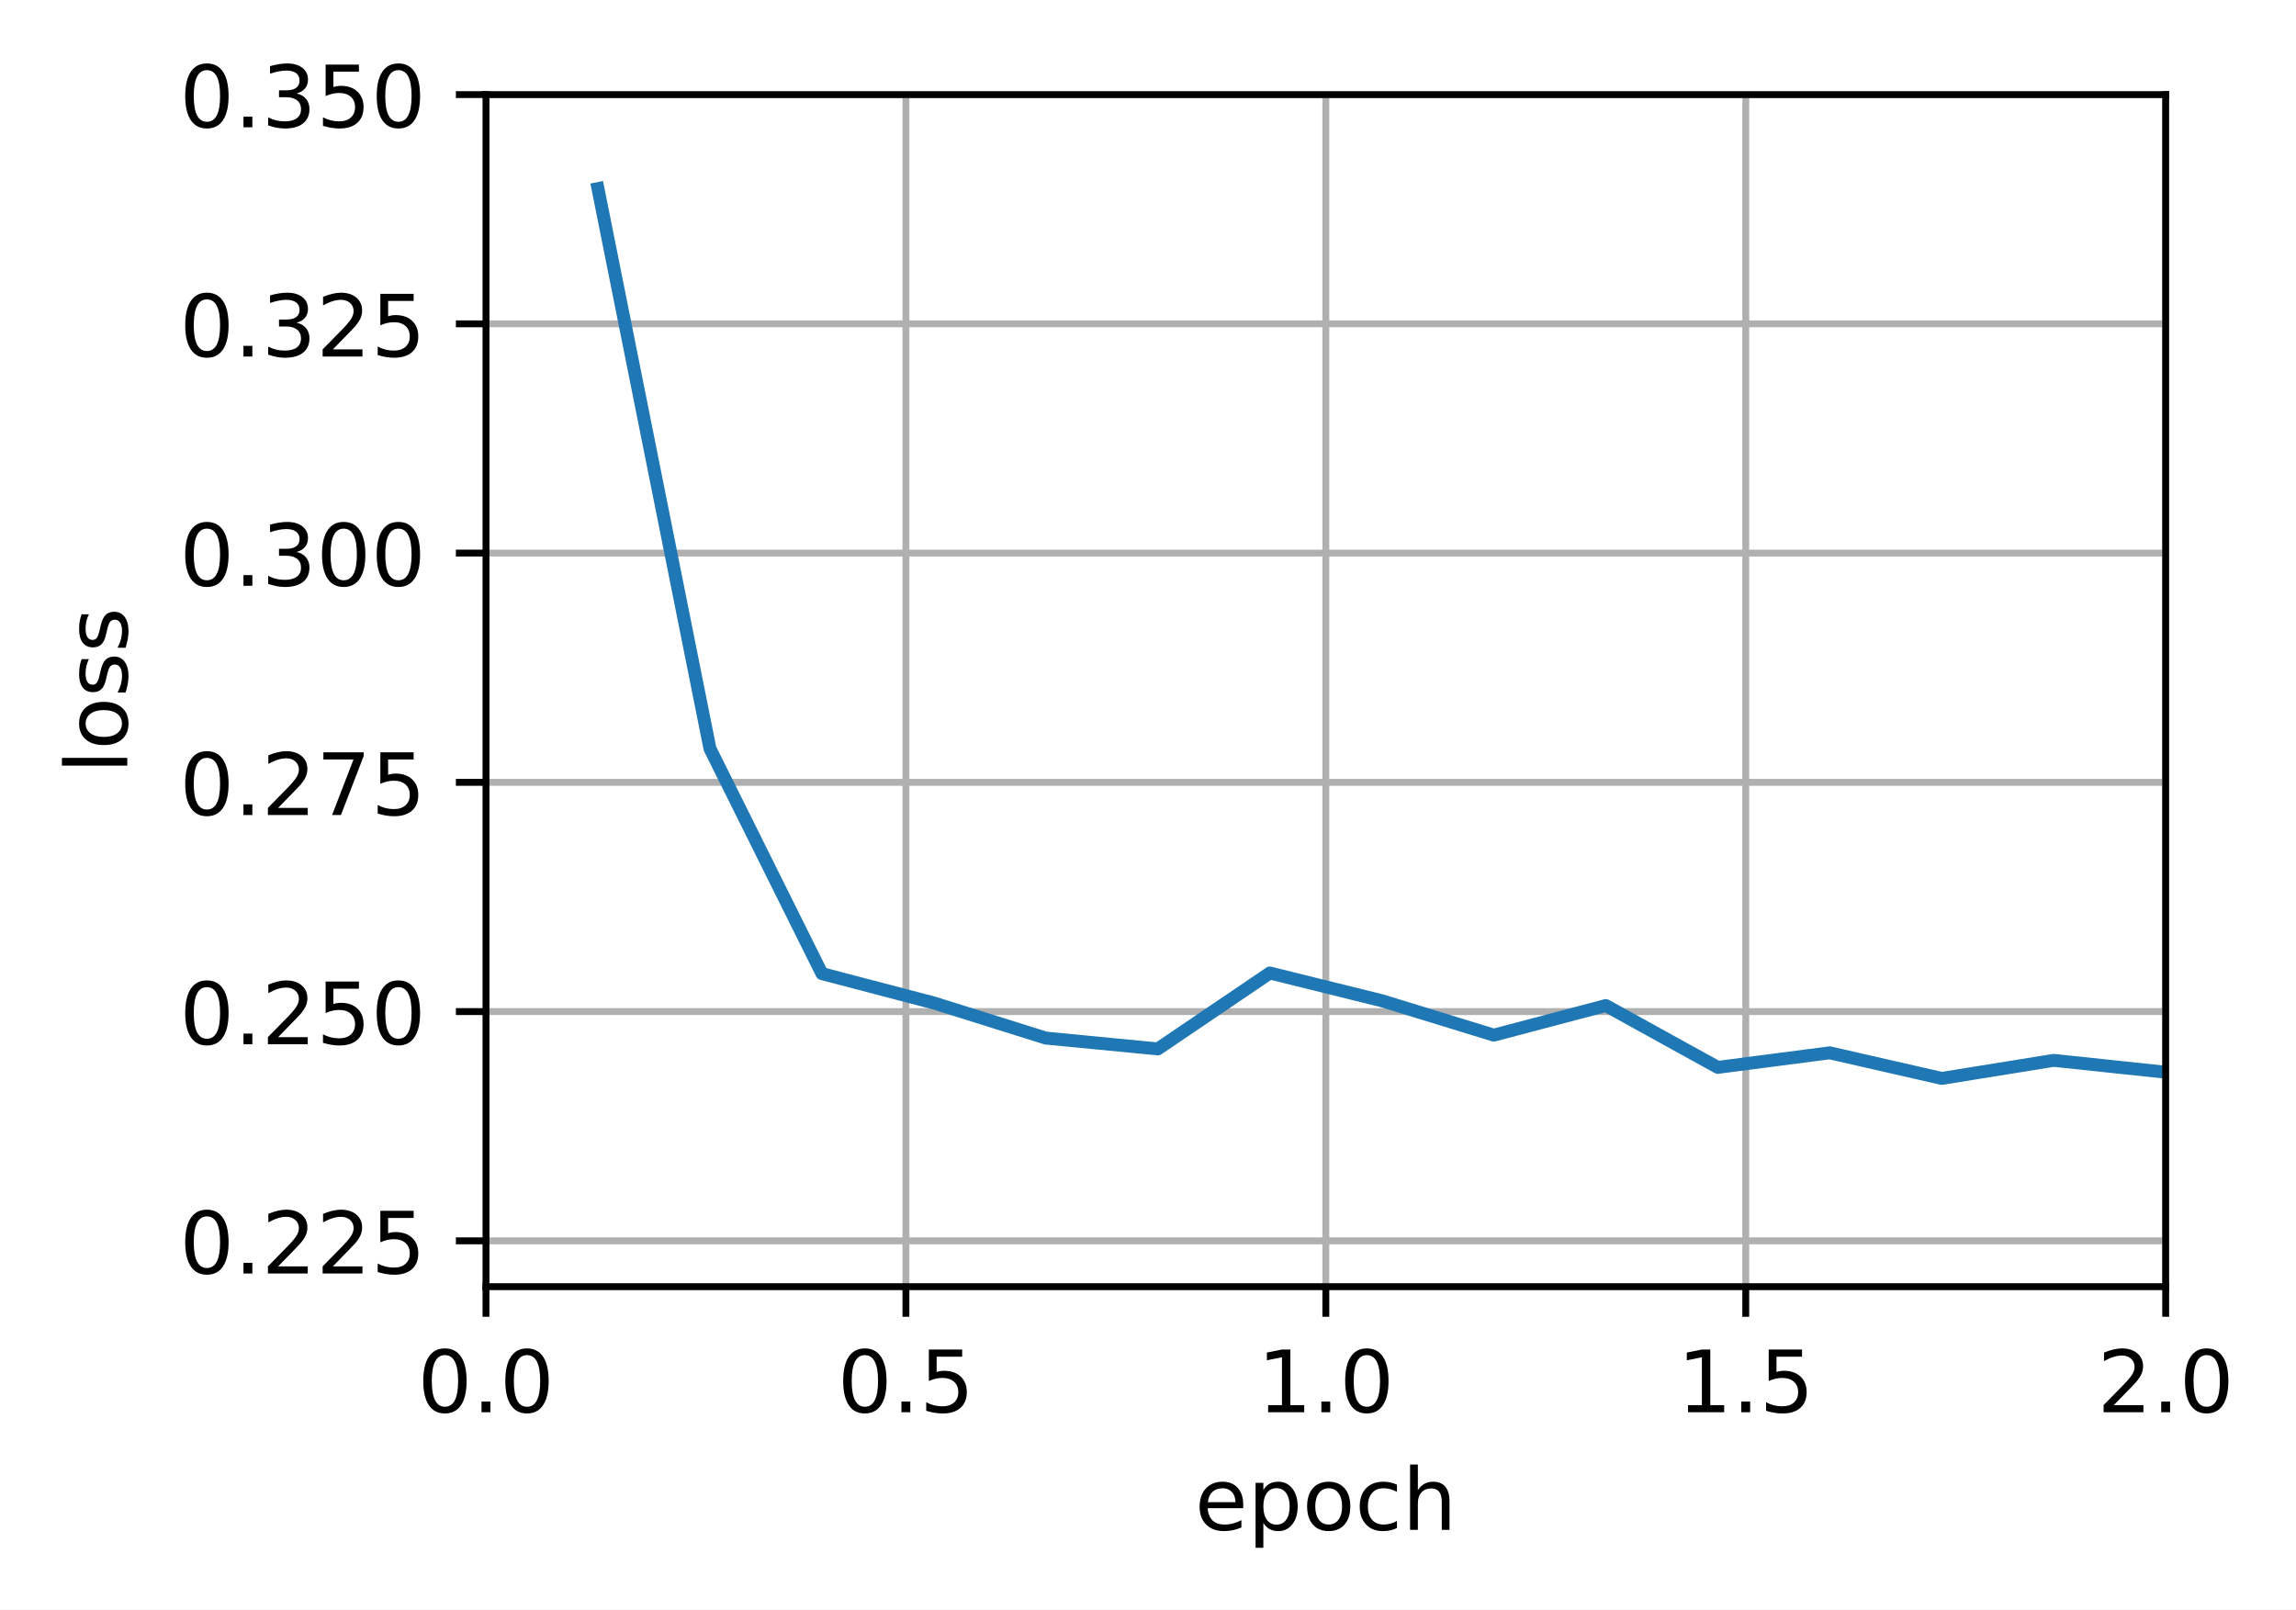
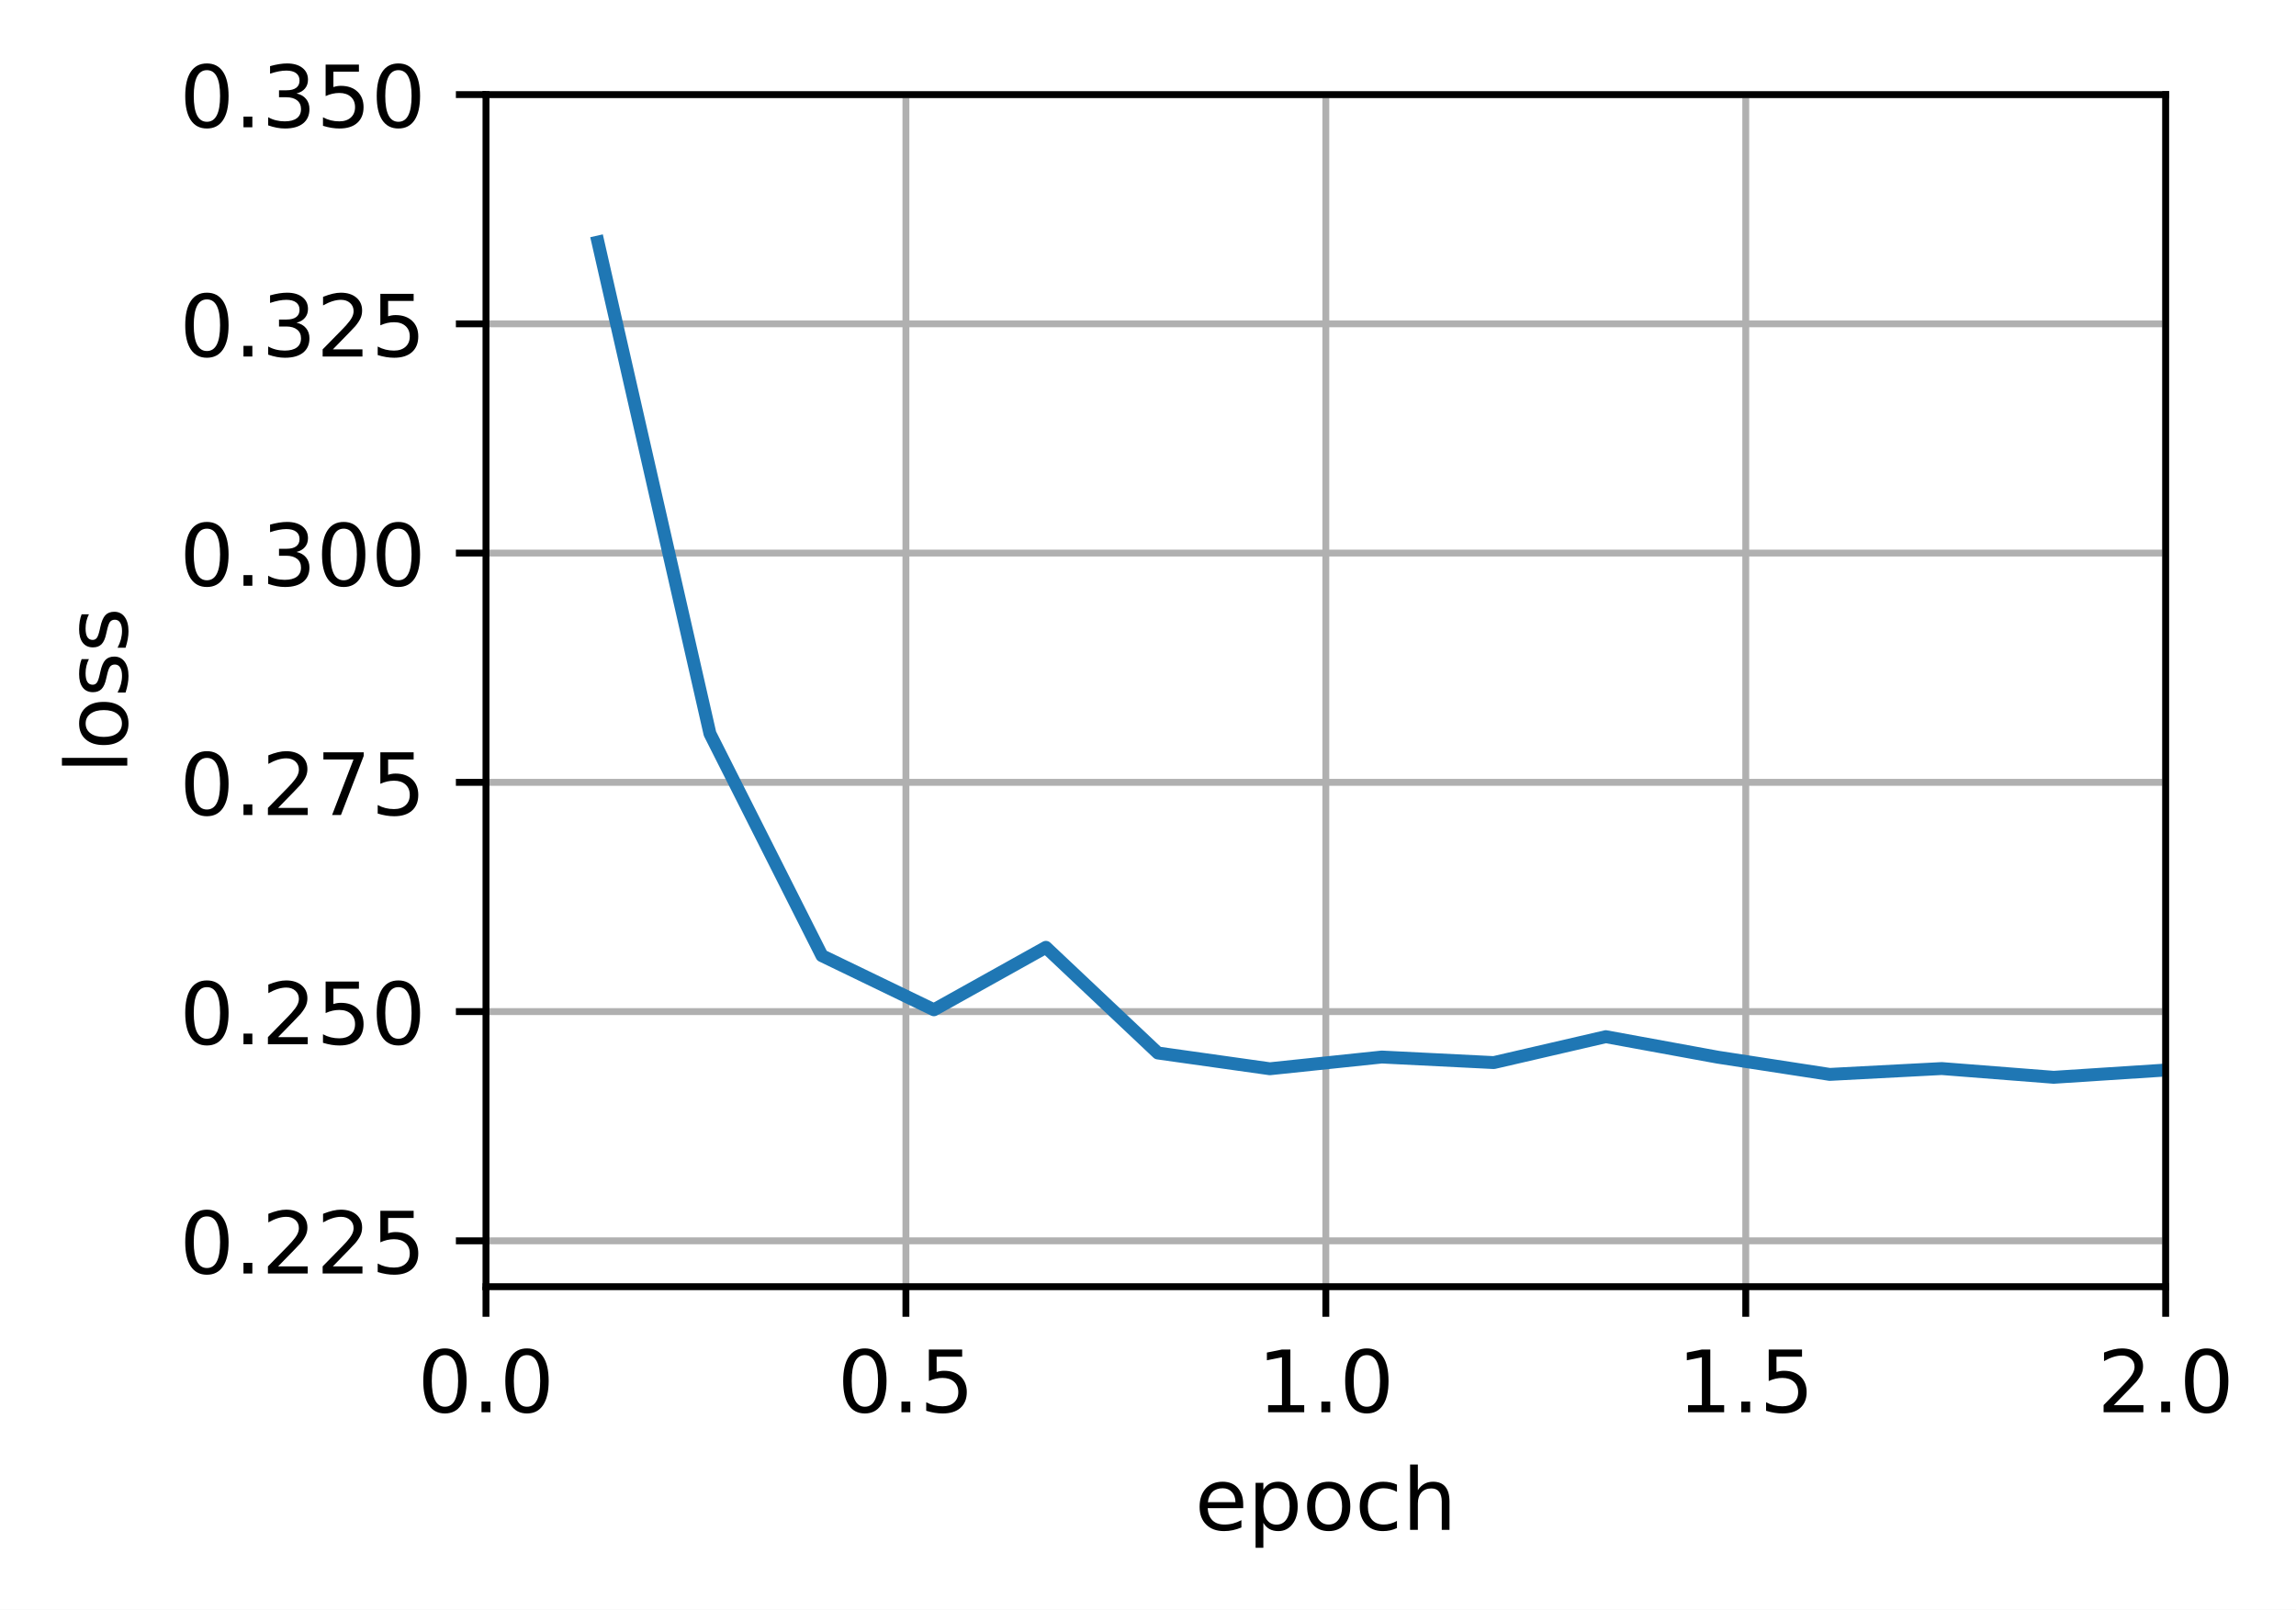
<svg xmlns="http://www.w3.org/2000/svg" xmlns:xlink="http://www.w3.org/1999/xlink" width="266.958pt" height="187.155pt" viewBox="0 0 266.958 187.155" version="1.1">
  <defs>
    <style type="text/css">*{stroke-linejoin: round; stroke-linecap: butt}</style>
  </defs>
  <g id="figure_1">
    <g id="patch_1">
      <path d="M -0 187.155  L 266.958 187.155  L 266.958 -0  L -0 -0  z " style="fill: #ffffff" />
    </g>
    <g id="axes_1">
      <g id="patch_2">
        <path d="M 56.506 149.599  L 251.806 149.599  L 251.806 10.999  L 56.506 10.999  z " style="fill: #ffffff" />
      </g>
      <g id="matplotlib.axis_1">
        <g id="xtick_1">
          <g id="line2d_1">
-             <path d="M 56.506 149.599  L 56.506 10.999  " clip-path="url(#p66062ceae6)" style="fill: none; stroke: #b0b0b0; stroke-width: 0.8; stroke-linecap: square" />
+             <path d="M 56.506 149.599  L 56.506 10.999  " clip-path="url(#p12503cb89a)" style="fill: none; stroke: #b0b0b0; stroke-width: 0.8; stroke-linecap: square" />
          </g>
          <g id="line2d_2">
            <defs>
-               <path id="m7466eb4c98" d="M 0 0  L 0 3.5  " style="stroke: #000000; stroke-width: 0.8" />
-             </defs>
-             <g>
-               <use xlink:href="#m7466eb4c98" x="56.506" y="149.599" style="stroke: #000000; stroke-width: 0.8" />
+               <path id="m8811026979" d="M 0 0  L 0 3.5  " style="stroke: #000000; stroke-width: 0.8" />
+             </defs>
+             <g>
+               <use xlink:href="#m8811026979" x="56.506" y="149.599" style="stroke: #000000; stroke-width: 0.8" />
            </g>
          </g>
          <g id="text_1">
            <g transform="translate(48.55469 164.1977) scale(0.1 -0.1)">
              <defs>
                <path id="DejaVuSans-30" d="M 2034 4250  Q 1547 4250 1301 3770  Q 1056 3291 1056 2328  Q 1056 1369 1301 889  Q 1547 409 2034 409  Q 2525 409 2770 889  Q 3016 1369 3016 2328  Q 3016 3291 2770 3770  Q 2525 4250 2034 4250  z M 2034 4750  Q 2819 4750 3233 4129  Q 3647 3509 3647 2328  Q 3647 1150 3233 529  Q 2819 -91 2034 -91  Q 1250 -91 836 529  Q 422 1150 422 2328  Q 422 3509 836 4129  Q 1250 4750 2034 4750  z " transform="scale(0.015625)" />
                <path id="DejaVuSans-2e" d="M 684 794  L 1344 794  L 1344 0  L 684 0  L 684 794  z " transform="scale(0.015625)" />
              </defs>
              <use xlink:href="#DejaVuSans-30" />
              <use xlink:href="#DejaVuSans-2e" x="63.623" />
              <use xlink:href="#DejaVuSans-30" x="95.41" />
            </g>
          </g>
        </g>
        <g id="xtick_2">
          <g id="line2d_3">
-             <path d="M 105.331 149.599  L 105.331 10.999  " clip-path="url(#p66062ceae6)" style="fill: none; stroke: #b0b0b0; stroke-width: 0.8; stroke-linecap: square" />
+             <path d="M 105.331 149.599  L 105.331 10.999  " clip-path="url(#p12503cb89a)" style="fill: none; stroke: #b0b0b0; stroke-width: 0.8; stroke-linecap: square" />
          </g>
          <g id="line2d_4">
            <g>
-               <use xlink:href="#m7466eb4c98" x="105.331" y="149.599" style="stroke: #000000; stroke-width: 0.8" />
+               <use xlink:href="#m8811026979" x="105.331" y="149.599" style="stroke: #000000; stroke-width: 0.8" />
            </g>
          </g>
          <g id="text_2">
            <g transform="translate(97.37969 164.1977) scale(0.1 -0.1)">
              <defs>
                <path id="DejaVuSans-35" d="M 691 4666  L 3169 4666  L 3169 4134  L 1269 4134  L 1269 2991  Q 1406 3038 1543 3061  Q 1681 3084 1819 3084  Q 2600 3084 3056 2656  Q 3513 2228 3513 1497  Q 3513 744 3044 326  Q 2575 -91 1722 -91  Q 1428 -91 1123 -41  Q 819 9 494 109  L 494 744  Q 775 591 1075 516  Q 1375 441 1709 441  Q 2250 441 2565 725  Q 2881 1009 2881 1497  Q 2881 1984 2565 2268  Q 2250 2553 1709 2553  Q 1456 2553 1204 2497  Q 953 2441 691 2322  L 691 4666  z " transform="scale(0.015625)" />
              </defs>
              <use xlink:href="#DejaVuSans-30" />
              <use xlink:href="#DejaVuSans-2e" x="63.623" />
              <use xlink:href="#DejaVuSans-35" x="95.41" />
            </g>
          </g>
        </g>
        <g id="xtick_3">
          <g id="line2d_5">
-             <path d="M 154.156 149.599  L 154.156 10.999  " clip-path="url(#p66062ceae6)" style="fill: none; stroke: #b0b0b0; stroke-width: 0.8; stroke-linecap: square" />
+             <path d="M 154.156 149.599  L 154.156 10.999  " clip-path="url(#p12503cb89a)" style="fill: none; stroke: #b0b0b0; stroke-width: 0.8; stroke-linecap: square" />
          </g>
          <g id="line2d_6">
            <g>
-               <use xlink:href="#m7466eb4c98" x="154.156" y="149.599" style="stroke: #000000; stroke-width: 0.8" />
+               <use xlink:href="#m8811026979" x="154.156" y="149.599" style="stroke: #000000; stroke-width: 0.8" />
            </g>
          </g>
          <g id="text_3">
            <g transform="translate(146.2047 164.1977) scale(0.1 -0.1)">
              <defs>
                <path id="DejaVuSans-31" d="M 794 531  L 1825 531  L 1825 4091  L 703 3866  L 703 4441  L 1819 4666  L 2450 4666  L 2450 531  L 3481 531  L 3481 0  L 794 0  L 794 531  z " transform="scale(0.015625)" />
              </defs>
              <use xlink:href="#DejaVuSans-31" />
              <use xlink:href="#DejaVuSans-2e" x="63.623" />
              <use xlink:href="#DejaVuSans-30" x="95.41" />
            </g>
          </g>
        </g>
        <g id="xtick_4">
          <g id="line2d_7">
-             <path d="M 202.981 149.599  L 202.981 10.999  " clip-path="url(#p66062ceae6)" style="fill: none; stroke: #b0b0b0; stroke-width: 0.8; stroke-linecap: square" />
+             <path d="M 202.981 149.599  L 202.981 10.999  " clip-path="url(#p12503cb89a)" style="fill: none; stroke: #b0b0b0; stroke-width: 0.8; stroke-linecap: square" />
          </g>
          <g id="line2d_8">
            <g>
-               <use xlink:href="#m7466eb4c98" x="202.981" y="149.599" style="stroke: #000000; stroke-width: 0.8" />
+               <use xlink:href="#m8811026979" x="202.981" y="149.599" style="stroke: #000000; stroke-width: 0.8" />
            </g>
          </g>
          <g id="text_4">
            <g transform="translate(195.0297 164.1977) scale(0.1 -0.1)">
              <use xlink:href="#DejaVuSans-31" />
              <use xlink:href="#DejaVuSans-2e" x="63.623" />
              <use xlink:href="#DejaVuSans-35" x="95.41" />
            </g>
          </g>
        </g>
        <g id="xtick_5">
          <g id="line2d_9">
-             <path d="M 251.806 149.599  L 251.806 10.999  " clip-path="url(#p66062ceae6)" style="fill: none; stroke: #b0b0b0; stroke-width: 0.8; stroke-linecap: square" />
+             <path d="M 251.806 149.599  L 251.806 10.999  " clip-path="url(#p12503cb89a)" style="fill: none; stroke: #b0b0b0; stroke-width: 0.8; stroke-linecap: square" />
          </g>
          <g id="line2d_10">
            <g>
-               <use xlink:href="#m7466eb4c98" x="251.806" y="149.599" style="stroke: #000000; stroke-width: 0.8" />
+               <use xlink:href="#m8811026979" x="251.806" y="149.599" style="stroke: #000000; stroke-width: 0.8" />
            </g>
          </g>
          <g id="text_5">
            <g transform="translate(243.8547 164.1977) scale(0.1 -0.1)">
              <defs>
                <path id="DejaVuSans-32" d="M 1228 531  L 3431 531  L 3431 0  L 469 0  L 469 531  Q 828 903 1448 1529  Q 2069 2156 2228 2338  Q 2531 2678 2651 2914  Q 2772 3150 2772 3378  Q 2772 3750 2511 3984  Q 2250 4219 1831 4219  Q 1534 4219 1204 4116  Q 875 4013 500 3803  L 500 4441  Q 881 4594 1212 4672  Q 1544 4750 1819 4750  Q 2544 4750 2975 4387  Q 3406 4025 3406 3419  Q 3406 3131 3298 2873  Q 3191 2616 2906 2266  Q 2828 2175 2409 1742  Q 1991 1309 1228 531  z " transform="scale(0.015625)" />
              </defs>
              <use xlink:href="#DejaVuSans-32" />
              <use xlink:href="#DejaVuSans-2e" x="63.623" />
              <use xlink:href="#DejaVuSans-30" x="95.41" />
            </g>
          </g>
        </g>
        <g id="text_6">
          <g transform="translate(138.9281 177.8758) scale(0.1 -0.1)">
            <defs>
              <path id="DejaVuSans-65" d="M 3597 1894  L 3597 1613  L 953 1613  Q 991 1019 1311 708  Q 1631 397 2203 397  Q 2534 397 2845 478  Q 3156 559 3463 722  L 3463 178  Q 3153 47 2828 -22  Q 2503 -91 2169 -91  Q 1331 -91 842 396  Q 353 884 353 1716  Q 353 2575 817 3079  Q 1281 3584 2069 3584  Q 2775 3584 3186 3129  Q 3597 2675 3597 1894  z M 3022 2063  Q 3016 2534 2758 2815  Q 2500 3097 2075 3097  Q 1594 3097 1305 2825  Q 1016 2553 972 2059  L 3022 2063  z " transform="scale(0.015625)" />
              <path id="DejaVuSans-70" d="M 1159 525  L 1159 -1331  L 581 -1331  L 581 3500  L 1159 3500  L 1159 2969  Q 1341 3281 1617 3432  Q 1894 3584 2278 3584  Q 2916 3584 3314 3078  Q 3713 2572 3713 1747  Q 3713 922 3314 415  Q 2916 -91 2278 -91  Q 1894 -91 1617 61  Q 1341 213 1159 525  z M 3116 1747  Q 3116 2381 2855 2742  Q 2594 3103 2138 3103  Q 1681 3103 1420 2742  Q 1159 2381 1159 1747  Q 1159 1113 1420 752  Q 1681 391 2138 391  Q 2594 391 2855 752  Q 3116 1113 3116 1747  z " transform="scale(0.015625)" />
              <path id="DejaVuSans-6f" d="M 1959 3097  Q 1497 3097 1228 2736  Q 959 2375 959 1747  Q 959 1119 1226 758  Q 1494 397 1959 397  Q 2419 397 2687 759  Q 2956 1122 2956 1747  Q 2956 2369 2687 2733  Q 2419 3097 1959 3097  z M 1959 3584  Q 2709 3584 3137 3096  Q 3566 2609 3566 1747  Q 3566 888 3137 398  Q 2709 -91 1959 -91  Q 1206 -91 779 398  Q 353 888 353 1747  Q 353 2609 779 3096  Q 1206 3584 1959 3584  z " transform="scale(0.015625)" />
              <path id="DejaVuSans-63" d="M 3122 3366  L 3122 2828  Q 2878 2963 2633 3030  Q 2388 3097 2138 3097  Q 1578 3097 1268 2742  Q 959 2388 959 1747  Q 959 1106 1268 751  Q 1578 397 2138 397  Q 2388 397 2633 464  Q 2878 531 3122 666  L 3122 134  Q 2881 22 2623 -34  Q 2366 -91 2075 -91  Q 1284 -91 818 406  Q 353 903 353 1747  Q 353 2603 823 3093  Q 1294 3584 2113 3584  Q 2378 3584 2631 3529  Q 2884 3475 3122 3366  z " transform="scale(0.015625)" />
              <path id="DejaVuSans-68" d="M 3513 2113  L 3513 0  L 2938 0  L 2938 2094  Q 2938 2591 2744 2837  Q 2550 3084 2163 3084  Q 1697 3084 1428 2787  Q 1159 2491 1159 1978  L 1159 0  L 581 0  L 581 4863  L 1159 4863  L 1159 2956  Q 1366 3272 1645 3428  Q 1925 3584 2291 3584  Q 2894 3584 3203 3211  Q 3513 2838 3513 2113  z " transform="scale(0.015625)" />
            </defs>
            <use xlink:href="#DejaVuSans-65" />
            <use xlink:href="#DejaVuSans-70" x="61.523" />
            <use xlink:href="#DejaVuSans-6f" x="125" />
            <use xlink:href="#DejaVuSans-63" x="186.182" />
            <use xlink:href="#DejaVuSans-68" x="241.162" />
          </g>
        </g>
      </g>
      <g id="matplotlib.axis_2">
        <g id="ytick_1">
          <g id="line2d_11">
-             <path d="M 56.506 144.268  L 251.806 144.268  " clip-path="url(#p66062ceae6)" style="fill: none; stroke: #b0b0b0; stroke-width: 0.8; stroke-linecap: square" />
+             <path d="M 56.506 144.268  L 251.806 144.268  " clip-path="url(#p12503cb89a)" style="fill: none; stroke: #b0b0b0; stroke-width: 0.8; stroke-linecap: square" />
          </g>
          <g id="line2d_12">
            <defs>
-               <path id="m922b641f17" d="M 0 0  L -3.5 0  " style="stroke: #000000; stroke-width: 0.8" />
-             </defs>
-             <g>
-               <use xlink:href="#m922b641f17" x="56.506" y="144.268" style="stroke: #000000; stroke-width: 0.8" />
+               <path id="m1545b2ad24" d="M 0 0  L -3.5 0  " style="stroke: #000000; stroke-width: 0.8" />
+             </defs>
+             <g>
+               <use xlink:href="#m1545b2ad24" x="56.506" y="144.268" style="stroke: #000000; stroke-width: 0.8" />
            </g>
          </g>
          <g id="text_7">
            <g transform="translate(20.87813 148.0677) scale(0.1 -0.1)">
              <use xlink:href="#DejaVuSans-30" />
              <use xlink:href="#DejaVuSans-2e" x="63.623" />
              <use xlink:href="#DejaVuSans-32" x="95.41" />
              <use xlink:href="#DejaVuSans-32" x="159.033" />
              <use xlink:href="#DejaVuSans-35" x="222.656" />
            </g>
          </g>
        </g>
        <g id="ytick_2">
          <g id="line2d_13">
-             <path d="M 56.506 117.615  L 251.806 117.615  " clip-path="url(#p66062ceae6)" style="fill: none; stroke: #b0b0b0; stroke-width: 0.8; stroke-linecap: square" />
+             <path d="M 56.506 117.615  L 251.806 117.615  " clip-path="url(#p12503cb89a)" style="fill: none; stroke: #b0b0b0; stroke-width: 0.8; stroke-linecap: square" />
          </g>
          <g id="line2d_14">
            <g>
-               <use xlink:href="#m922b641f17" x="56.506" y="117.615" style="stroke: #000000; stroke-width: 0.8" />
+               <use xlink:href="#m1545b2ad24" x="56.506" y="117.615" style="stroke: #000000; stroke-width: 0.8" />
            </g>
          </g>
          <g id="text_8">
            <g transform="translate(20.87813 121.4138) scale(0.1 -0.1)">
              <use xlink:href="#DejaVuSans-30" />
              <use xlink:href="#DejaVuSans-2e" x="63.623" />
              <use xlink:href="#DejaVuSans-32" x="95.41" />
              <use xlink:href="#DejaVuSans-35" x="159.033" />
              <use xlink:href="#DejaVuSans-30" x="222.656" />
            </g>
          </g>
        </g>
        <g id="ytick_3">
          <g id="line2d_15">
-             <path d="M 56.506 90.961  L 251.806 90.961  " clip-path="url(#p66062ceae6)" style="fill: none; stroke: #b0b0b0; stroke-width: 0.8; stroke-linecap: square" />
+             <path d="M 56.506 90.961  L 251.806 90.961  " clip-path="url(#p12503cb89a)" style="fill: none; stroke: #b0b0b0; stroke-width: 0.8; stroke-linecap: square" />
          </g>
          <g id="line2d_16">
            <g>
-               <use xlink:href="#m922b641f17" x="56.506" y="90.961" style="stroke: #000000; stroke-width: 0.8" />
+               <use xlink:href="#m1545b2ad24" x="56.506" y="90.961" style="stroke: #000000; stroke-width: 0.8" />
            </g>
          </g>
          <g id="text_9">
            <g transform="translate(20.87813 94.75998) scale(0.1 -0.1)">
              <defs>
                <path id="DejaVuSans-37" d="M 525 4666  L 3525 4666  L 3525 4397  L 1831 0  L 1172 0  L 2766 4134  L 525 4134  L 525 4666  z " transform="scale(0.015625)" />
              </defs>
              <use xlink:href="#DejaVuSans-30" />
              <use xlink:href="#DejaVuSans-2e" x="63.623" />
              <use xlink:href="#DejaVuSans-32" x="95.41" />
              <use xlink:href="#DejaVuSans-37" x="159.033" />
              <use xlink:href="#DejaVuSans-35" x="222.656" />
            </g>
          </g>
        </g>
        <g id="ytick_4">
          <g id="line2d_17">
-             <path d="M 56.506 64.307  L 251.806 64.307  " clip-path="url(#p66062ceae6)" style="fill: none; stroke: #b0b0b0; stroke-width: 0.8; stroke-linecap: square" />
+             <path d="M 56.506 64.307  L 251.806 64.307  " clip-path="url(#p12503cb89a)" style="fill: none; stroke: #b0b0b0; stroke-width: 0.8; stroke-linecap: square" />
          </g>
          <g id="line2d_18">
            <g>
-               <use xlink:href="#m922b641f17" x="56.506" y="64.307" style="stroke: #000000; stroke-width: 0.8" />
+               <use xlink:href="#m1545b2ad24" x="56.506" y="64.307" style="stroke: #000000; stroke-width: 0.8" />
            </g>
          </g>
          <g id="text_10">
            <g transform="translate(20.87813 68.10613) scale(0.1 -0.1)">
              <defs>
                <path id="DejaVuSans-33" d="M 2597 2516  Q 3050 2419 3304 2112  Q 3559 1806 3559 1356  Q 3559 666 3084 287  Q 2609 -91 1734 -91  Q 1441 -91 1130 -33  Q 819 25 488 141  L 488 750  Q 750 597 1062 519  Q 1375 441 1716 441  Q 2309 441 2620 675  Q 2931 909 2931 1356  Q 2931 1769 2642 2001  Q 2353 2234 1838 2234  L 1294 2234  L 1294 2753  L 1863 2753  Q 2328 2753 2575 2939  Q 2822 3125 2822 3475  Q 2822 3834 2567 4026  Q 2313 4219 1838 4219  Q 1578 4219 1281 4162  Q 984 4106 628 3988  L 628 4550  Q 988 4650 1302 4700  Q 1616 4750 1894 4750  Q 2613 4750 3031 4423  Q 3450 4097 3450 3541  Q 3450 3153 3228 2886  Q 3006 2619 2597 2516  z " transform="scale(0.015625)" />
              </defs>
              <use xlink:href="#DejaVuSans-30" />
              <use xlink:href="#DejaVuSans-2e" x="63.623" />
              <use xlink:href="#DejaVuSans-33" x="95.41" />
              <use xlink:href="#DejaVuSans-30" x="159.033" />
              <use xlink:href="#DejaVuSans-30" x="222.656" />
            </g>
          </g>
        </g>
        <g id="ytick_5">
          <g id="line2d_19">
-             <path d="M 56.506 37.653  L 251.806 37.653  " clip-path="url(#p66062ceae6)" style="fill: none; stroke: #b0b0b0; stroke-width: 0.8; stroke-linecap: square" />
+             <path d="M 56.506 37.653  L 251.806 37.653  " clip-path="url(#p12503cb89a)" style="fill: none; stroke: #b0b0b0; stroke-width: 0.8; stroke-linecap: square" />
          </g>
          <g id="line2d_20">
            <g>
-               <use xlink:href="#m922b641f17" x="56.506" y="37.653" style="stroke: #000000; stroke-width: 0.8" />
+               <use xlink:href="#m1545b2ad24" x="56.506" y="37.653" style="stroke: #000000; stroke-width: 0.8" />
            </g>
          </g>
          <g id="text_11">
            <g transform="translate(20.87813 41.45228) scale(0.1 -0.1)">
              <use xlink:href="#DejaVuSans-30" />
              <use xlink:href="#DejaVuSans-2e" x="63.623" />
              <use xlink:href="#DejaVuSans-33" x="95.41" />
              <use xlink:href="#DejaVuSans-32" x="159.033" />
              <use xlink:href="#DejaVuSans-35" x="222.656" />
            </g>
          </g>
        </g>
        <g id="ytick_6">
          <g id="line2d_21">
-             <path d="M 56.506 10.999  L 251.806 10.999  " clip-path="url(#p66062ceae6)" style="fill: none; stroke: #b0b0b0; stroke-width: 0.8; stroke-linecap: square" />
+             <path d="M 56.506 10.999  L 251.806 10.999  " clip-path="url(#p12503cb89a)" style="fill: none; stroke: #b0b0b0; stroke-width: 0.8; stroke-linecap: square" />
          </g>
          <g id="line2d_22">
            <g>
-               <use xlink:href="#m922b641f17" x="56.506" y="10.999" style="stroke: #000000; stroke-width: 0.8" />
+               <use xlink:href="#m1545b2ad24" x="56.506" y="10.999" style="stroke: #000000; stroke-width: 0.8" />
            </g>
          </g>
          <g id="text_12">
            <g transform="translate(20.87813 14.79844) scale(0.1 -0.1)">
              <use xlink:href="#DejaVuSans-30" />
              <use xlink:href="#DejaVuSans-2e" x="63.623" />
              <use xlink:href="#DejaVuSans-33" x="95.41" />
              <use xlink:href="#DejaVuSans-35" x="159.033" />
              <use xlink:href="#DejaVuSans-30" x="222.656" />
            </g>
          </g>
        </g>
        <g id="text_13">
          <g transform="translate(14.79844 89.95703) rotate(-90) scale(0.1 -0.1)">
            <defs>
              <path id="DejaVuSans-6c" d="M 603 4863  L 1178 4863  L 1178 0  L 603 0  L 603 4863  z " transform="scale(0.015625)" />
              <path id="DejaVuSans-73" d="M 2834 3397  L 2834 2853  Q 2591 2978 2328 3040  Q 2066 3103 1784 3103  Q 1356 3103 1142 2972  Q 928 2841 928 2578  Q 928 2378 1081 2264  Q 1234 2150 1697 2047  L 1894 2003  Q 2506 1872 2764 1633  Q 3022 1394 3022 966  Q 3022 478 2636 193  Q 2250 -91 1575 -91  Q 1294 -91 989 -36  Q 684 19 347 128  L 347 722  Q 666 556 975 473  Q 1284 391 1588 391  Q 1994 391 2212 530  Q 2431 669 2431 922  Q 2431 1156 2273 1281  Q 2116 1406 1581 1522  L 1381 1569  Q 847 1681 609 1914  Q 372 2147 372 2553  Q 372 3047 722 3315  Q 1072 3584 1716 3584  Q 2034 3584 2315 3537  Q 2597 3491 2834 3397  z " transform="scale(0.015625)" />
            </defs>
            <use xlink:href="#DejaVuSans-6c" />
            <use xlink:href="#DejaVuSans-6f" x="27.783" />
            <use xlink:href="#DejaVuSans-73" x="88.965" />
            <use xlink:href="#DejaVuSans-73" x="141.064" />
          </g>
        </g>
      </g>
      <g id="line2d_23">
-         <path d="M 69.526 21.928  L 82.546 87.033  L 95.566 113.202  L 108.586 116.614  L 121.606 120.698  L 134.626 121.953  L 147.646 113.129  L 160.666 116.352  L 173.686 120.353  L 186.706 116.913  L 199.726 124.101  L 212.746 122.409  L 225.766 125.385  L 238.786 123.285  L 251.806 124.665  " clip-path="url(#p66062ceae6)" style="fill: none; stroke: #1f77b4; stroke-width: 1.5; stroke-linecap: square" />
+         <path d="M 69.526 28.145  L 82.546 85.3  L 95.566 111.113  L 108.586 117.405  L 121.606 110.144  L 134.626 122.429  L 147.646 124.262  L 160.666 122.898  L 173.686 123.545  L 186.706 120.532  L 199.726 122.916  L 212.746 124.919  L 225.766 124.238  L 238.786 125.255  L 251.806 124.412  " clip-path="url(#p12503cb89a)" style="fill: none; stroke: #1f77b4; stroke-width: 1.5; stroke-linecap: square" />
      </g>
      <g id="patch_3">
        <path d="M 56.506 149.599  L 56.506 10.999  " style="fill: none; stroke: #000000; stroke-width: 0.8; stroke-linejoin: miter; stroke-linecap: square" />
      </g>
      <g id="patch_4">
        <path d="M 251.806 149.599  L 251.806 10.999  " style="fill: none; stroke: #000000; stroke-width: 0.8; stroke-linejoin: miter; stroke-linecap: square" />
      </g>
      <g id="patch_5">
        <path d="M 56.506 149.599  L 251.806 149.599  " style="fill: none; stroke: #000000; stroke-width: 0.8; stroke-linejoin: miter; stroke-linecap: square" />
      </g>
      <g id="patch_6">
        <path d="M 56.506 10.999  L 251.806 10.999  " style="fill: none; stroke: #000000; stroke-width: 0.8; stroke-linejoin: miter; stroke-linecap: square" />
      </g>
    </g>
  </g>
  <defs>
-     <clipPath id="p66062ceae6">
+     <clipPath id="p12503cb89a">
      <rect x="56.506" y="10.999" width="195.3" height="138.6" />
    </clipPath>
  </defs>
</svg>
